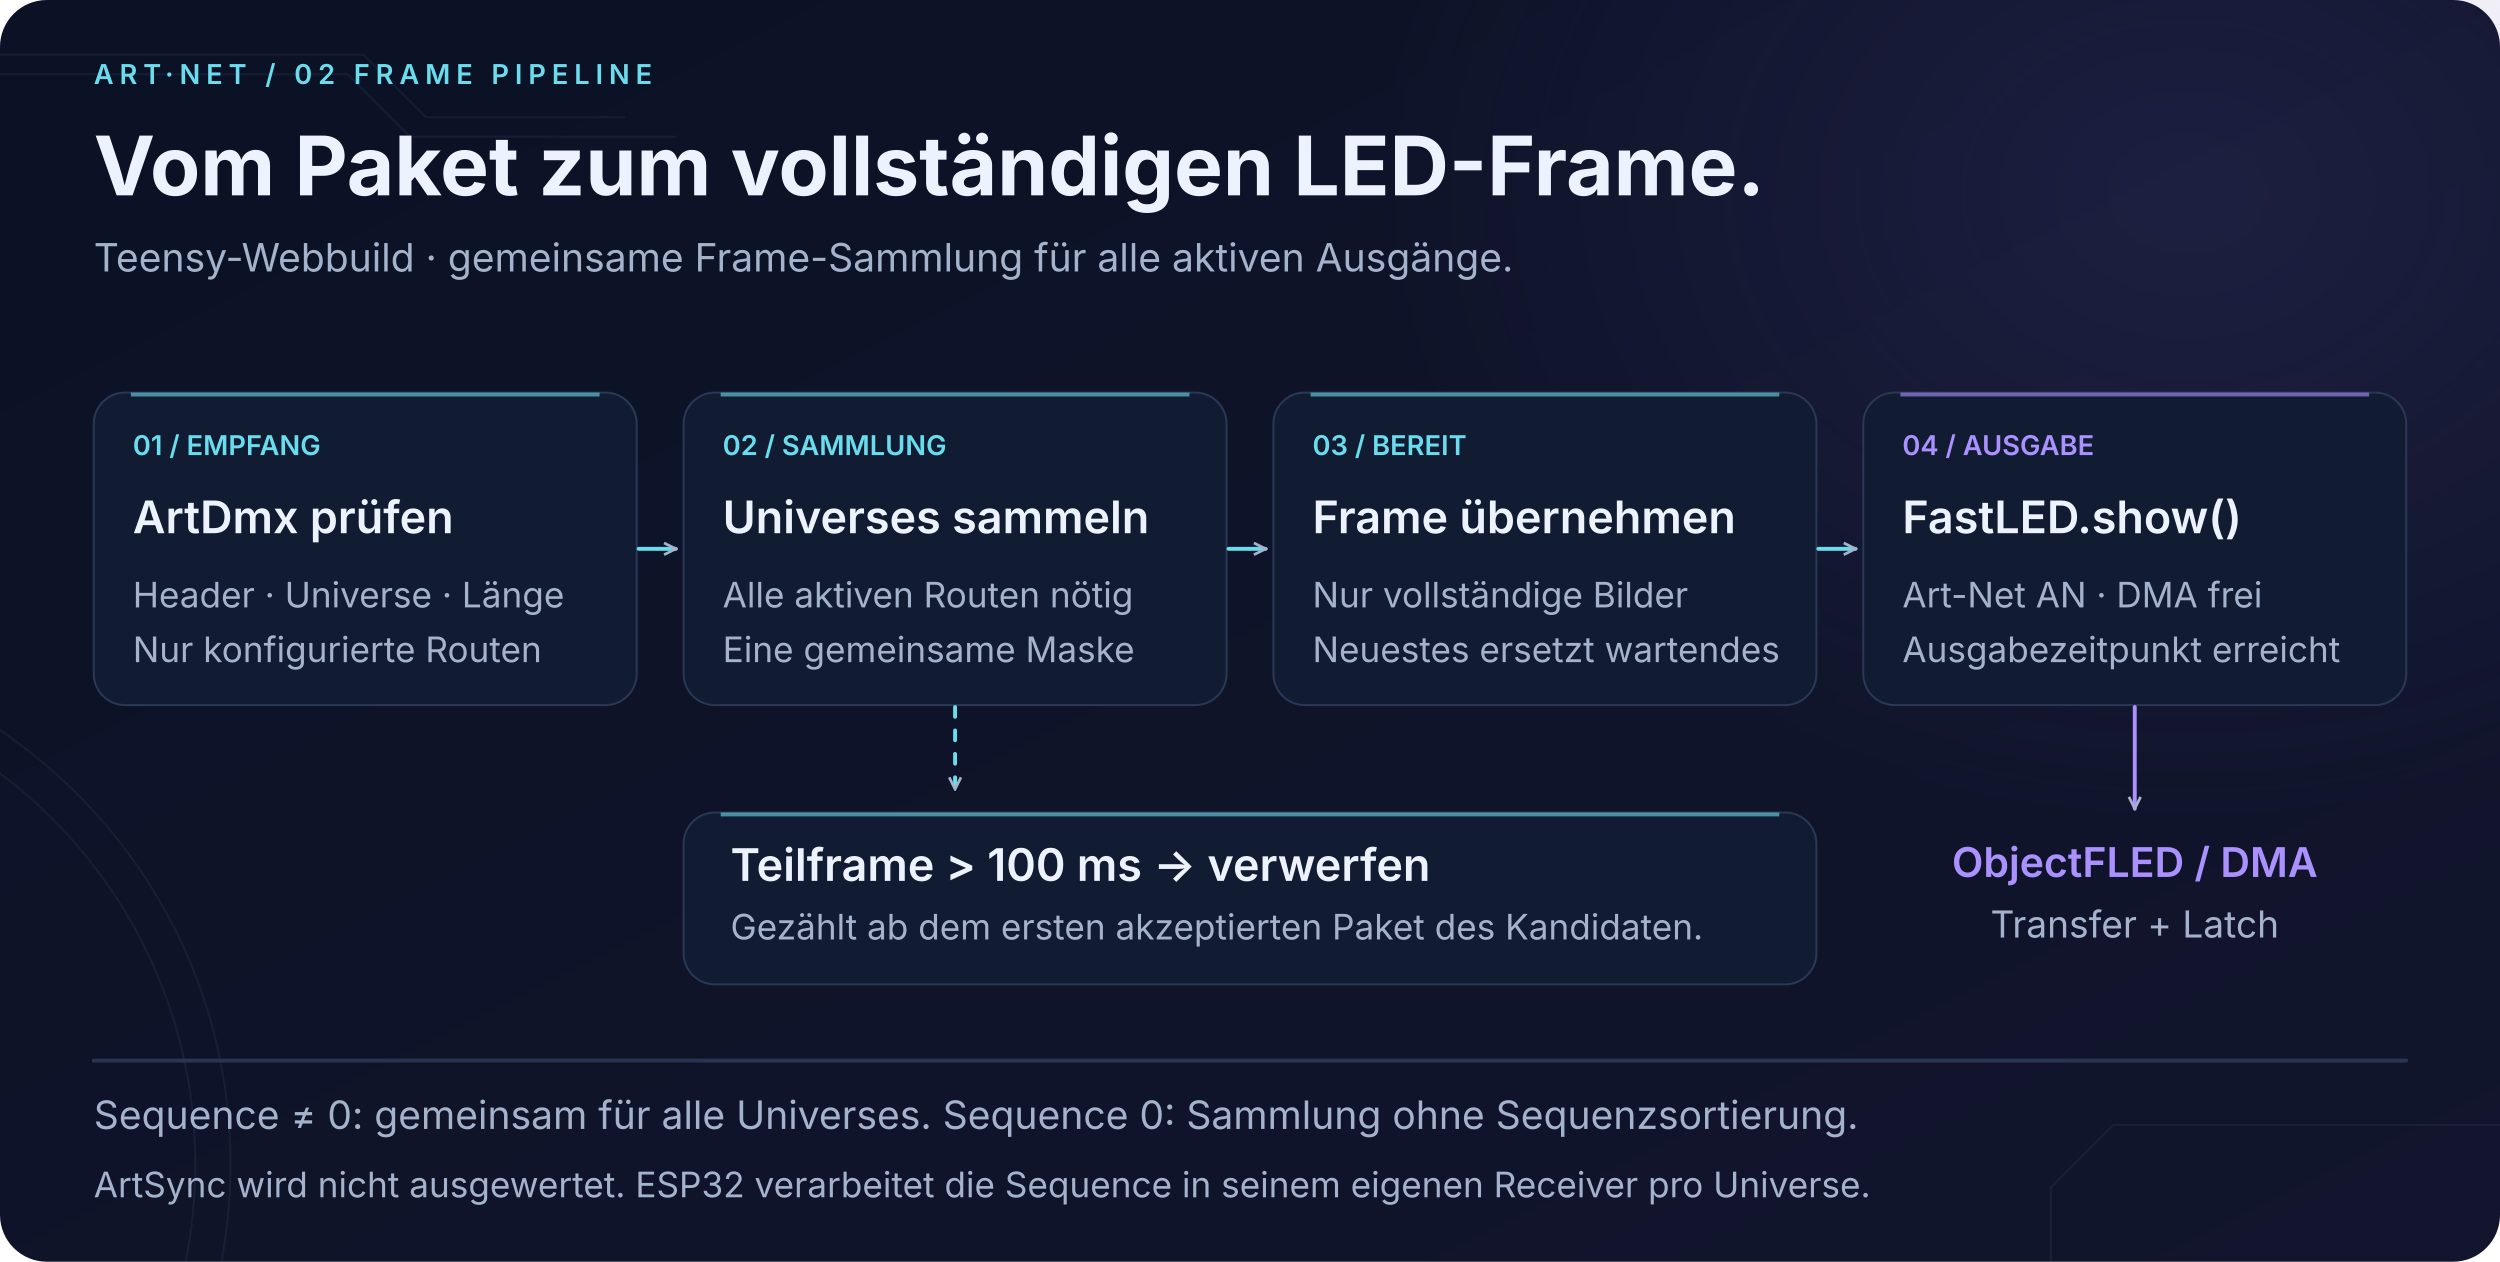
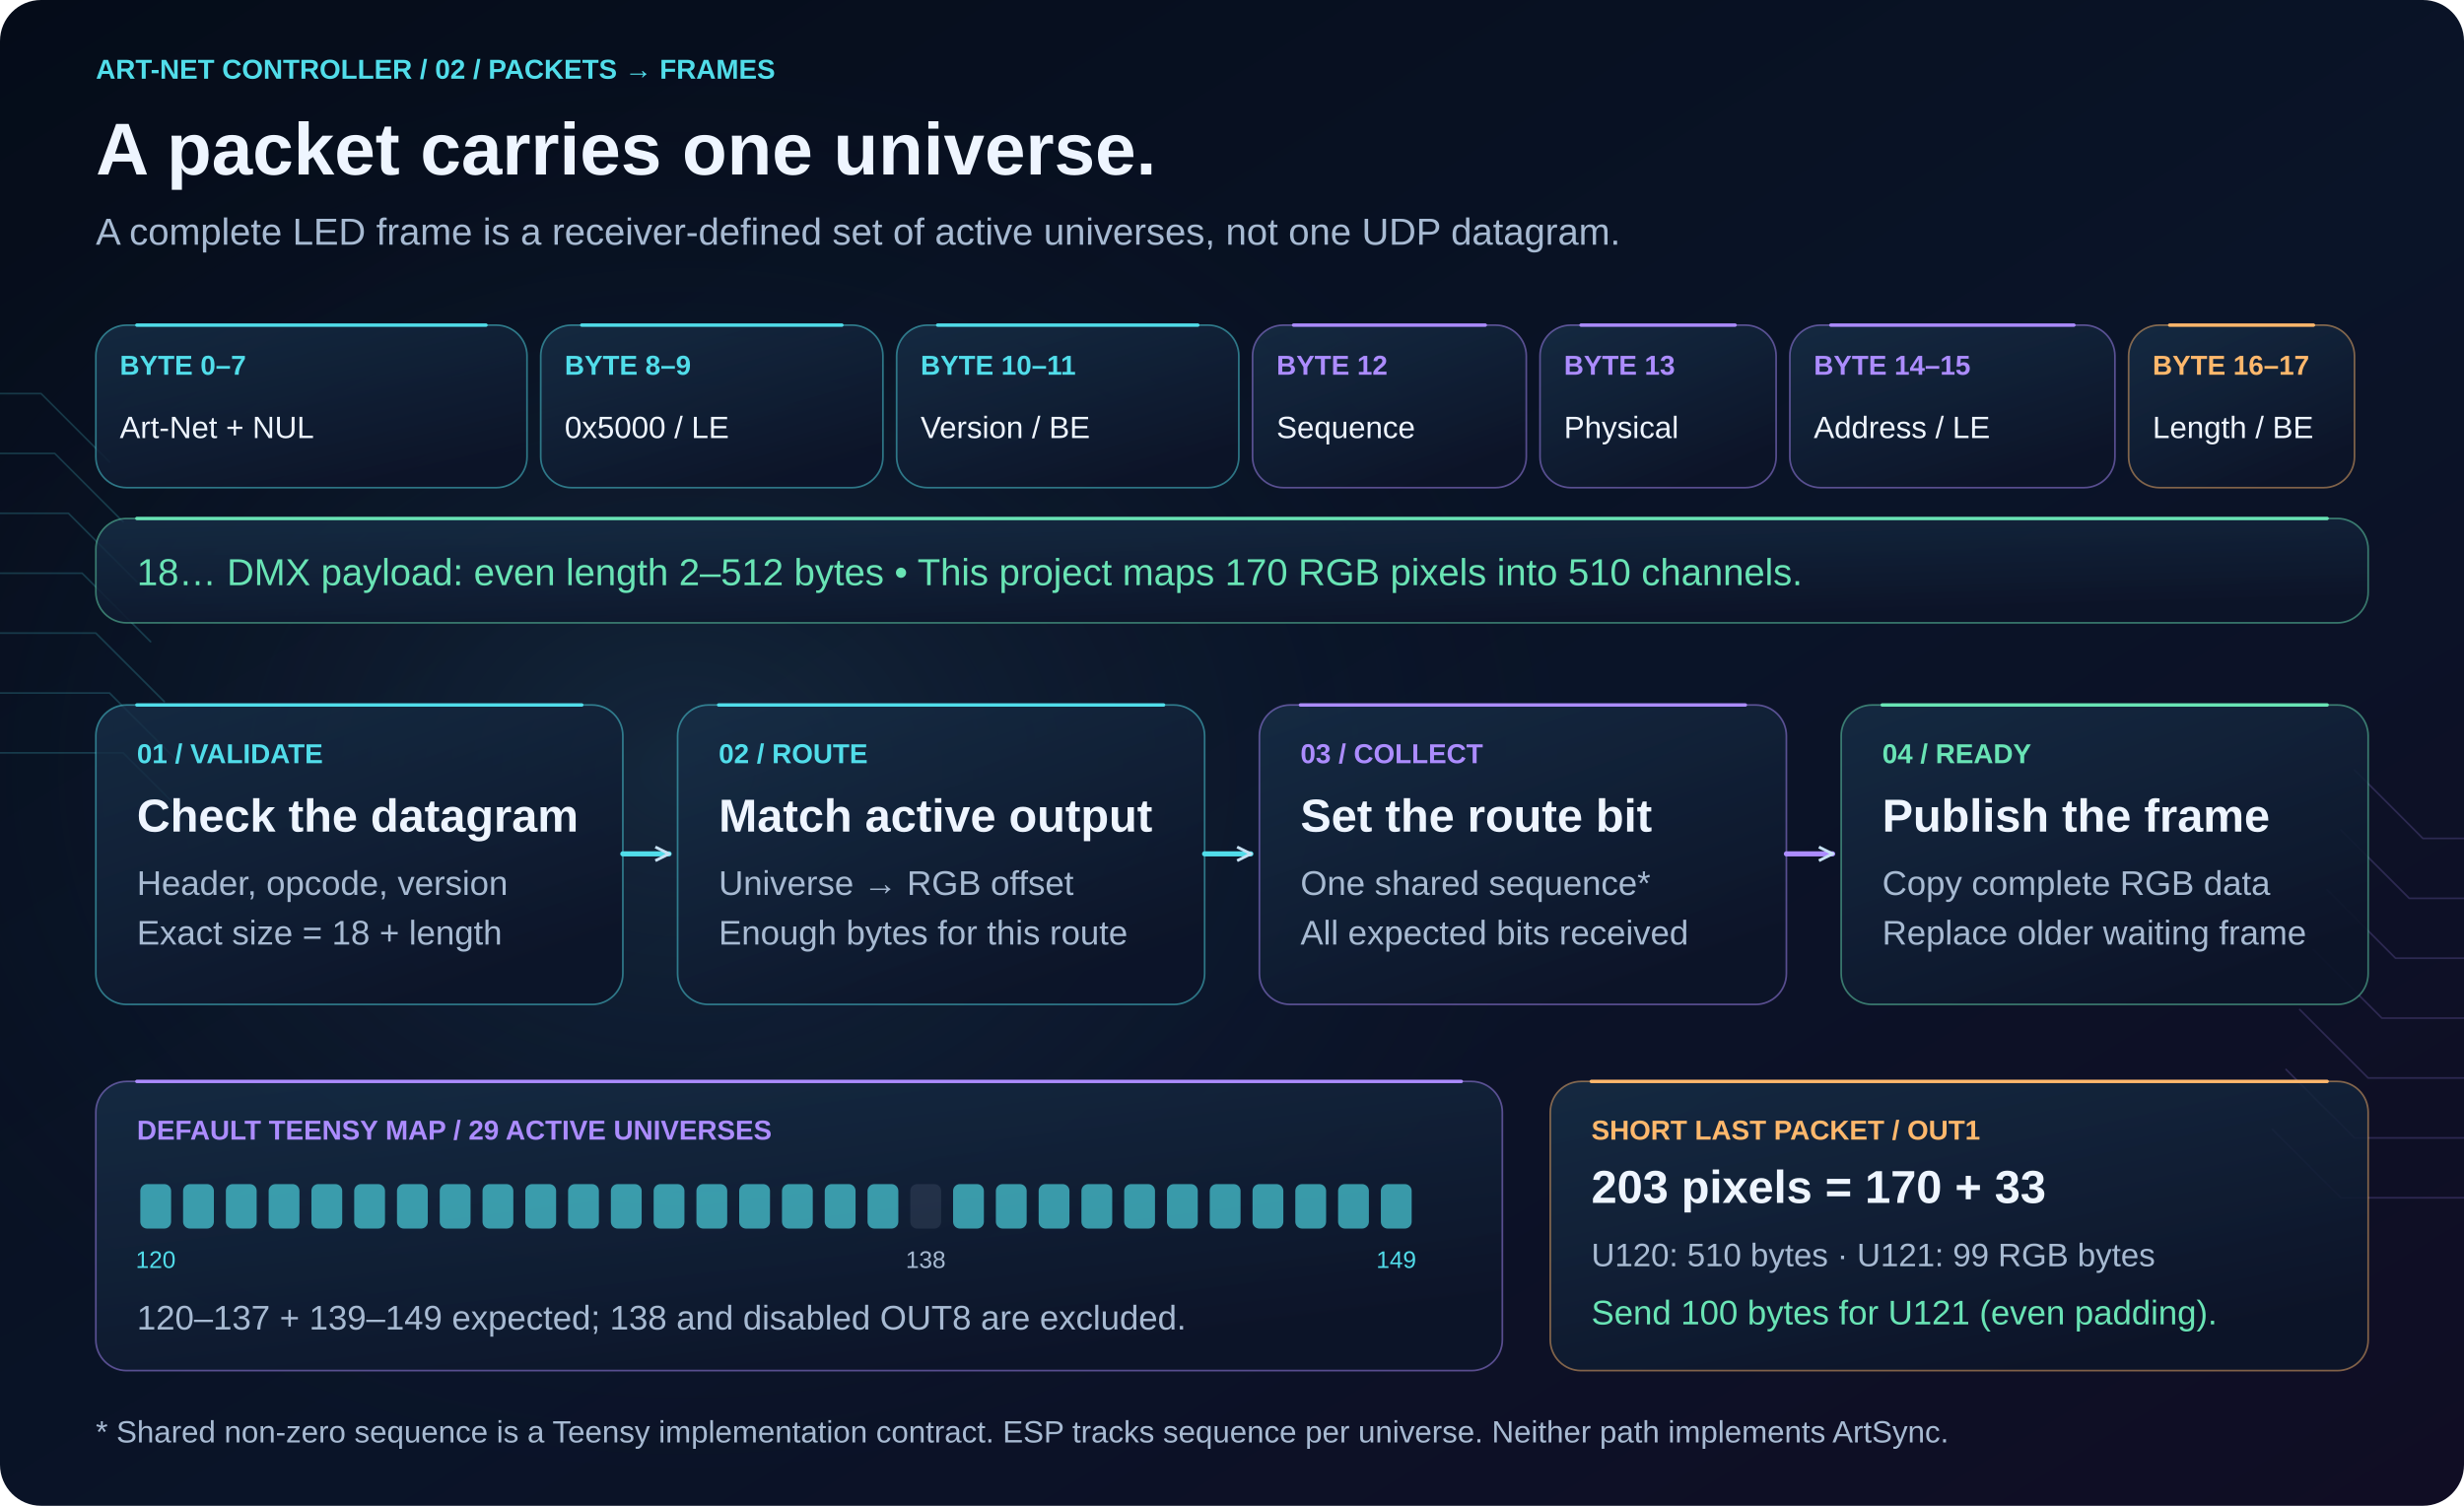
- <svg xmlns="http://www.w3.org/2000/svg" viewBox="0 0 1280 646" width="1280" height="646" role="img" aria-labelledby="title desc">
+ <svg xmlns="http://www.w3.org/2000/svg" width="1440" height="880" viewBox="0 0 1440 880" role="img" aria-labelledby="title desc">
  <defs>
    <linearGradient id="bg" x2="1" y2="1">
-       <stop stop-color="#0b1225" />
-       <stop offset="1" stop-color="#12152d" />
+       <stop stop-color="#050c19" />
+       <stop offset=".55" stop-color="#0a1428" />
+       <stop offset="1" stop-color="#100d24" />
    </linearGradient>
-     <radialGradient id="light">
-       <stop stop-color="#6053ad" stop-opacity=".18" />
-       <stop offset="1" stop-color="#6053ad" stop-opacity="0" />
+     <linearGradient id="glass" x2=".6" y2="1">
+       <stop stop-color="#172f48" stop-opacity=".78" />
+       <stop offset="1" stop-color="#0c1428" stop-opacity=".94" />
+     </linearGradient>
+     <radialGradient id="halo">
+       <stop stop-color="#305975" stop-opacity=".3" />
+       <stop offset="1" stop-color="#132139" stop-opacity="0" />
    </radialGradient>
-     <marker id="arrow" markerWidth="8" markerHeight="8" refX="7" refY="4" orient="auto" markerUnits="userSpaceOnUse">
-       <path d="M1 1 L7 4 L1 7" fill="none" stroke="#a4b3cb" stroke-width="1.4" />
+     <filter id="glow" x="-100%" y="-100%" width="300%" height="300%">
+       <feGaussianBlur stdDeviation="5" />
+     </filter>
+     <marker id="arrow" markerWidth="10" markerHeight="10" refX="9" refY="5" orient="auto" markerUnits="userSpaceOnUse">
+       <path d="M1 1 L9 5 L1 9" fill="none" stroke="#c7e1f3" stroke-width="1.7" />
    </marker>
  </defs>
-   <rect width="1280" height="646" rx="24" fill="url(#bg)" />
-   <ellipse cx="1120" cy="100" rx="420" ry="320" fill="url(#light)" />
-   <g fill="none" stroke="#738bcb" opacity=".09">
-     <path d="M0 28 H186 L218 60 H320" />
-     <path d="M0 38 H178 L210 70 H346" />
-     <path d="M1050 646 V608 L1082 576 H1280" />
-     <circle cx="-150" cy="596" r="250" />
-     <circle cx="-150" cy="596" r="268" />
+   <rect width="1440" height="880" rx="24" fill="url(#bg)" />
+   <ellipse cx="400" cy="450" rx="530" ry="420" fill="url(#halo)" />
+   <g opacity=".2">
+     <path d="M0 230 H24 L64 270" fill="none" stroke="#51ddea" stroke-width="1" stroke-linecap="round" stroke-linejoin="round" />
+     <path d="M1440 490 H1416 L1376 450" fill="none" stroke="#ac8cff" stroke-width="1" stroke-linecap="round" stroke-linejoin="round" />
+     <path d="M0 265 H32 L72 305" fill="none" stroke="#51ddea" stroke-width="1" stroke-linecap="round" stroke-linejoin="round" />
+     <path d="M1440 525 H1408 L1368 485" fill="none" stroke="#ac8cff" stroke-width="1" stroke-linecap="round" stroke-linejoin="round" />
+     <path d="M0 300 H40 L80 340" fill="none" stroke="#51ddea" stroke-width="1" stroke-linecap="round" stroke-linejoin="round" />
+     <path d="M1440 560 H1400 L1360 520" fill="none" stroke="#ac8cff" stroke-width="1" stroke-linecap="round" stroke-linejoin="round" />
+     <path d="M0 335 H48 L88 375" fill="none" stroke="#51ddea" stroke-width="1" stroke-linecap="round" stroke-linejoin="round" />
+     <path d="M1440 595 H1392 L1352 555" fill="none" stroke="#ac8cff" stroke-width="1" stroke-linecap="round" stroke-linejoin="round" />
+     <path d="M0 370 H56 L96 410" fill="none" stroke="#51ddea" stroke-width="1" stroke-linecap="round" stroke-linejoin="round" />
+     <path d="M1440 630 H1384 L1344 590" fill="none" stroke="#ac8cff" stroke-width="1" stroke-linecap="round" stroke-linejoin="round" />
+     <path d="M0 405 H64 L104 445" fill="none" stroke="#51ddea" stroke-width="1" stroke-linecap="round" stroke-linejoin="round" />
+     <path d="M1440 665 H1376 L1336 625" fill="none" stroke="#ac8cff" stroke-width="1" stroke-linecap="round" stroke-linejoin="round" />
+     <path d="M0 440 H72 L112 480" fill="none" stroke="#51ddea" stroke-width="1" stroke-linecap="round" stroke-linejoin="round" />
+     <path d="M1440 700 H1368 L1328 660" fill="none" stroke="#ac8cff" stroke-width="1" stroke-linecap="round" stroke-linejoin="round" />
  </g>
-   <g font-family="Segoe UI,Inter,Arial,sans-serif">
-     <text x="48" y="43" font-size="14" fill="#69dded" font-weight="600" letter-spacing="3">ART·NET   /   02  FRAME PIPELINE</text>
-     <text x="48" y="100" font-size="42" fill="#edf2ff" font-weight="650">Vom Paket zum vollständigen LED-Frame.</text>
-     <text x="48" y="139" font-size="20" fill="#a4b3cb" font-weight="400">Teensy-Webbuild · gemeinsame Frame-Sammlung für alle aktiven Ausgänge.</text>
-     <rect x="48" y="201" width="278" height="160" rx="16" fill="#111c32" stroke="#2a3855" />
-     <path d="M67 202 H307" stroke="#69dded" stroke-opacity=".6" stroke-width="2" />
-     <text x="68" y="233" font-size="14" fill="#69dded" font-weight="600">01 / EMPFANG</text>
-     <text x="68" y="273" font-size="23" fill="#edf2ff" font-weight="600">ArtDmx prüfen</text>
-     <text x="68" y="311" font-size="18" fill="#a4b3cb" font-weight="400">Header · Universe · Länge</text>
-     <text x="68" y="339" font-size="18" fill="#a4b3cb" font-weight="400">Nur konfigurierte Routen</text>
-     <path d="M327 281 H346" fill="none" stroke="#69dded" stroke-width="2" stroke-linecap="round" stroke-linejoin="round" marker-end="url(#arrow)" />
-     <rect x="350" y="201" width="278" height="160" rx="16" fill="#111c32" stroke="#2a3855" />
-     <path d="M369 202 H609" stroke="#69dded" stroke-opacity=".6" stroke-width="2" />
-     <text x="370" y="233" font-size="14" fill="#69dded" font-weight="600">02 / SAMMLUNG</text>
-     <text x="370" y="273" font-size="23" fill="#edf2ff" font-weight="600">Universes sammeln</text>
-     <text x="370" y="311" font-size="18" fill="#a4b3cb" font-weight="400">Alle aktiven Routen nötig</text>
-     <text x="370" y="339" font-size="18" fill="#a4b3cb" font-weight="400">Eine gemeinsame Maske</text>
-     <path d="M629 281 H648" fill="none" stroke="#69dded" stroke-width="2" stroke-linecap="round" stroke-linejoin="round" marker-end="url(#arrow)" />
-     <rect x="652" y="201" width="278" height="160" rx="16" fill="#111c32" stroke="#2a3855" />
-     <path d="M671 202 H911" stroke="#69dded" stroke-opacity=".6" stroke-width="2" />
-     <text x="672" y="233" font-size="14" fill="#69dded" font-weight="600">03 / BEREIT</text>
-     <text x="672" y="273" font-size="23" fill="#edf2ff" font-weight="600">Frame übernehmen</text>
-     <text x="672" y="311" font-size="18" fill="#a4b3cb" font-weight="400">Nur vollständige Bilder</text>
-     <text x="672" y="339" font-size="18" fill="#a4b3cb" font-weight="400">Neuestes ersetzt wartendes</text>
-     <path d="M931 281 H950" fill="none" stroke="#69dded" stroke-width="2" stroke-linecap="round" stroke-linejoin="round" marker-end="url(#arrow)" />
-     <rect x="954" y="201" width="278" height="160" rx="16" fill="#111c32" stroke="#2a3855" />
-     <path d="M973 202 H1213" stroke="#aa91ff" stroke-opacity=".6" stroke-width="2" />
-     <text x="974" y="233" font-size="14" fill="#aa91ff" font-weight="600">04 / AUSGABE</text>
-     <text x="974" y="273" font-size="23" fill="#edf2ff" font-weight="600">FastLED.show()</text>
-     <text x="974" y="311" font-size="18" fill="#a4b3cb" font-weight="400">Art-Net AN · DMA frei</text>
-     <text x="974" y="339" font-size="18" fill="#a4b3cb" font-weight="400">Ausgabezeitpunkt erreicht</text>
-     <path d="M489 362 V404" fill="none" stroke="#69dded" stroke-width="2" stroke-linecap="round" stroke-linejoin="round" marker-end="url(#arrow)" stroke-dasharray="5 7" />
-     <rect x="350" y="416" width="580" height="88" rx="16" fill="#111c32" stroke="#2a3855" />
-     <path d="M369 417 H911" stroke="#69dded" stroke-opacity=".6" stroke-width="2" />
-     <text x="374" y="451" font-size="23" fill="#edf2ff" font-weight="600">Teilframe &gt; 100 ms → verwerfen</text>
-     <text x="374" y="481" font-size="18" fill="#a4b3cb" font-weight="400">Gezählt ab dem ersten akzeptierten Paket des Kandidaten.</text>
-     <path d="M1093 362 V414" fill="none" stroke="#aa91ff" stroke-width="2" stroke-linecap="round" stroke-linejoin="round" marker-end="url(#arrow)" />
-     <text x="1093" y="449" font-size="21" fill="#aa91ff" font-weight="600" text-anchor="middle">ObjectFLED / DMA</text>
-     <text x="1093" y="480" font-size="19" fill="#a4b3cb" font-weight="400" text-anchor="middle">Transfer + Latch</text>
-     <path d="M48 543 H1232" fill="none" stroke="#293451" stroke-width="2" stroke-linecap="round" stroke-linejoin="round" />
-     <text x="48" y="578" font-size="20" fill="#a4b3cb" font-weight="400">Sequence ≠ 0: gemeinsam für alle Universes. Sequence 0: Sammlung ohne Sequenzsortierung.</text>
-     <text x="48" y="613" font-size="18" fill="#a4b3cb" font-weight="400">ArtSync wird nicht ausgewertet. ESP32 verarbeitet die Sequence in seinem eigenen Receiver pro Universe.</text>
+   <g font-family="Segoe UI,Arial,sans-serif">
+     <text x="56" y="46" font-size="16" fill="#51ddea" font-weight="650" text-anchor="start">ART-NET CONTROLLER   /   02 / PACKETS → FRAMES</text>
+     <text x="56" y="102" font-size="43" fill="#eef5ff" font-weight="650" text-anchor="start">A packet carries one universe.</text>
+     <text x="56" y="143" font-size="22" fill="#a7bad2" font-weight="400" text-anchor="start">A complete LED frame is a receiver-defined set of active universes, not one UDP datagram.</text>
+     <rect x="56" y="190" width="252" height="95" rx="18" fill="url(#glass)" stroke="#51ddea" stroke-opacity=".48" />
+     <path d="M80 190 H284" fill="none" stroke="#51ddea" stroke-width="2" stroke-linecap="round" stroke-linejoin="round" opacity=".5" filter="url(#glow)" />
+     <path d="M80 190 H284" fill="none" stroke="#51ddea" stroke-width="2" stroke-linecap="round" stroke-linejoin="round" />
+     <text x="70" y="219" font-size="16" fill="#51ddea" font-weight="650" text-anchor="start">BYTE 0–7</text>
+     <text x="70" y="256" font-size="18" fill="#eef5ff" font-weight="400" text-anchor="start">Art-Net + NUL</text>
+     <rect x="316" y="190" width="200" height="95" rx="18" fill="url(#glass)" stroke="#51ddea" stroke-opacity=".48" />
+     <path d="M340 190 H492" fill="none" stroke="#51ddea" stroke-width="2" stroke-linecap="round" stroke-linejoin="round" opacity=".5" filter="url(#glow)" />
+     <path d="M340 190 H492" fill="none" stroke="#51ddea" stroke-width="2" stroke-linecap="round" stroke-linejoin="round" />
+     <text x="330" y="219" font-size="16" fill="#51ddea" font-weight="650" text-anchor="start">BYTE 8–9</text>
+     <text x="330" y="256" font-size="18" fill="#eef5ff" font-weight="400" text-anchor="start">0x5000 / LE</text>
+     <rect x="524" y="190" width="200" height="95" rx="18" fill="url(#glass)" stroke="#51ddea" stroke-opacity=".48" />
+     <path d="M548 190 H700" fill="none" stroke="#51ddea" stroke-width="2" stroke-linecap="round" stroke-linejoin="round" opacity=".5" filter="url(#glow)" />
+     <path d="M548 190 H700" fill="none" stroke="#51ddea" stroke-width="2" stroke-linecap="round" stroke-linejoin="round" />
+     <text x="538" y="219" font-size="16" fill="#51ddea" font-weight="650" text-anchor="start">BYTE 10–11</text>
+     <text x="538" y="256" font-size="18" fill="#eef5ff" font-weight="400" text-anchor="start">Version / BE</text>
+     <rect x="732" y="190" width="160" height="95" rx="18" fill="url(#glass)" stroke="#ac8cff" stroke-opacity=".48" />
+     <path d="M756 190 H868" fill="none" stroke="#ac8cff" stroke-width="2" stroke-linecap="round" stroke-linejoin="round" opacity=".5" filter="url(#glow)" />
+     <path d="M756 190 H868" fill="none" stroke="#ac8cff" stroke-width="2" stroke-linecap="round" stroke-linejoin="round" />
+     <text x="746" y="219" font-size="16" fill="#ac8cff" font-weight="650" text-anchor="start">BYTE 12</text>
+     <text x="746" y="256" font-size="18" fill="#eef5ff" font-weight="400" text-anchor="start">Sequence</text>
+     <rect x="900" y="190" width="138" height="95" rx="18" fill="url(#glass)" stroke="#ac8cff" stroke-opacity=".48" />
+     <path d="M924 190 H1014" fill="none" stroke="#ac8cff" stroke-width="2" stroke-linecap="round" stroke-linejoin="round" opacity=".5" filter="url(#glow)" />
+     <path d="M924 190 H1014" fill="none" stroke="#ac8cff" stroke-width="2" stroke-linecap="round" stroke-linejoin="round" />
+     <text x="914" y="219" font-size="16" fill="#ac8cff" font-weight="650" text-anchor="start">BYTE 13</text>
+     <text x="914" y="256" font-size="18" fill="#eef5ff" font-weight="400" text-anchor="start">Physical</text>
+     <rect x="1046" y="190" width="190" height="95" rx="18" fill="url(#glass)" stroke="#ac8cff" stroke-opacity=".48" />
+     <path d="M1070 190 H1212" fill="none" stroke="#ac8cff" stroke-width="2" stroke-linecap="round" stroke-linejoin="round" opacity=".5" filter="url(#glow)" />
+     <path d="M1070 190 H1212" fill="none" stroke="#ac8cff" stroke-width="2" stroke-linecap="round" stroke-linejoin="round" />
+     <text x="1060" y="219" font-size="16" fill="#ac8cff" font-weight="650" text-anchor="start">BYTE 14–15</text>
+     <text x="1060" y="256" font-size="18" fill="#eef5ff" font-weight="400" text-anchor="start">Address / LE</text>
+     <rect x="1244" y="190" width="132" height="95" rx="18" fill="url(#glass)" stroke="#ffb86c" stroke-opacity=".48" />
+     <path d="M1268 190 H1352" fill="none" stroke="#ffb86c" stroke-width="2" stroke-linecap="round" stroke-linejoin="round" opacity=".5" filter="url(#glow)" />
+     <path d="M1268 190 H1352" fill="none" stroke="#ffb86c" stroke-width="2" stroke-linecap="round" stroke-linejoin="round" />
+     <text x="1258" y="219" font-size="16" fill="#ffb86c" font-weight="650" text-anchor="start">BYTE 16–17</text>
+     <text x="1258" y="256" font-size="18" fill="#eef5ff" font-weight="400" text-anchor="start">Length / BE</text>
+     <rect x="56" y="303" width="1328" height="61" rx="18" fill="url(#glass)" stroke="#69e4b5" stroke-opacity=".48" />
+     <path d="M80 303 H1360" fill="none" stroke="#69e4b5" stroke-width="2" stroke-linecap="round" stroke-linejoin="round" opacity=".5" filter="url(#glow)" />
+     <path d="M80 303 H1360" fill="none" stroke="#69e4b5" stroke-width="2" stroke-linecap="round" stroke-linejoin="round" />
+     <text x="80" y="342" font-size="22" fill="#69e4b5" font-weight="400" text-anchor="start">18…  DMX payload: even length 2–512 bytes   •   This project maps 170 RGB pixels into 510 channels.</text>
+     <rect x="56" y="412" width="308" height="175" rx="18" fill="url(#glass)" stroke="#51ddea" stroke-opacity=".48" />
+     <path d="M80 412 H340" fill="none" stroke="#51ddea" stroke-width="2" stroke-linecap="round" stroke-linejoin="round" opacity=".5" filter="url(#glow)" />
+     <path d="M80 412 H340" fill="none" stroke="#51ddea" stroke-width="2" stroke-linecap="round" stroke-linejoin="round" />
+     <text x="80" y="446" font-size="16" fill="#51ddea" font-weight="650" text-anchor="start">01 / VALIDATE</text>
+     <text x="80" y="486" font-size="27" fill="#eef5ff" font-weight="600" text-anchor="start">Check the datagram</text>
+     <text x="80" y="523" font-size="20" fill="#a7bad2" font-weight="400" text-anchor="start">Header, opcode, version</text>
+     <text x="80" y="552" font-size="20" fill="#a7bad2" font-weight="400" text-anchor="start">Exact size = 18 + length</text>
+     <path d="M364 499 H391" fill="none" stroke="#51ddea" stroke-width="3" stroke-linecap="round" stroke-linejoin="round" opacity=".5" filter="url(#glow)" />
+     <path d="M364 499 H391" fill="none" stroke="#51ddea" stroke-width="3" stroke-linecap="round" stroke-linejoin="round" marker-end="url(#arrow)" />
+     <rect x="396" y="412" width="308" height="175" rx="18" fill="url(#glass)" stroke="#51ddea" stroke-opacity=".48" />
+     <path d="M420 412 H680" fill="none" stroke="#51ddea" stroke-width="2" stroke-linecap="round" stroke-linejoin="round" opacity=".5" filter="url(#glow)" />
+     <path d="M420 412 H680" fill="none" stroke="#51ddea" stroke-width="2" stroke-linecap="round" stroke-linejoin="round" />
+     <text x="420" y="446" font-size="16" fill="#51ddea" font-weight="650" text-anchor="start">02 / ROUTE</text>
+     <text x="420" y="486" font-size="27" fill="#eef5ff" font-weight="600" text-anchor="start">Match active output</text>
+     <text x="420" y="523" font-size="20" fill="#a7bad2" font-weight="400" text-anchor="start">Universe → RGB offset</text>
+     <text x="420" y="552" font-size="20" fill="#a7bad2" font-weight="400" text-anchor="start">Enough bytes for this route</text>
+     <path d="M704 499 H731" fill="none" stroke="#51ddea" stroke-width="3" stroke-linecap="round" stroke-linejoin="round" opacity=".5" filter="url(#glow)" />
+     <path d="M704 499 H731" fill="none" stroke="#51ddea" stroke-width="3" stroke-linecap="round" stroke-linejoin="round" marker-end="url(#arrow)" />
+     <rect x="736" y="412" width="308" height="175" rx="18" fill="url(#glass)" stroke="#ac8cff" stroke-opacity=".48" />
+     <path d="M760 412 H1020" fill="none" stroke="#ac8cff" stroke-width="2" stroke-linecap="round" stroke-linejoin="round" opacity=".5" filter="url(#glow)" />
+     <path d="M760 412 H1020" fill="none" stroke="#ac8cff" stroke-width="2" stroke-linecap="round" stroke-linejoin="round" />
+     <text x="760" y="446" font-size="16" fill="#ac8cff" font-weight="650" text-anchor="start">03 / COLLECT</text>
+     <text x="760" y="486" font-size="27" fill="#eef5ff" font-weight="600" text-anchor="start">Set the route bit</text>
+     <text x="760" y="523" font-size="20" fill="#a7bad2" font-weight="400" text-anchor="start">One shared sequence*</text>
+     <text x="760" y="552" font-size="20" fill="#a7bad2" font-weight="400" text-anchor="start">All expected bits received</text>
+     <path d="M1044 499 H1071" fill="none" stroke="#ac8cff" stroke-width="3" stroke-linecap="round" stroke-linejoin="round" opacity=".5" filter="url(#glow)" />
+     <path d="M1044 499 H1071" fill="none" stroke="#ac8cff" stroke-width="3" stroke-linecap="round" stroke-linejoin="round" marker-end="url(#arrow)" />
+     <rect x="1076" y="412" width="308" height="175" rx="18" fill="url(#glass)" stroke="#69e4b5" stroke-opacity=".48" />
+     <path d="M1100 412 H1360" fill="none" stroke="#69e4b5" stroke-width="2" stroke-linecap="round" stroke-linejoin="round" opacity=".5" filter="url(#glow)" />
+     <path d="M1100 412 H1360" fill="none" stroke="#69e4b5" stroke-width="2" stroke-linecap="round" stroke-linejoin="round" />
+     <text x="1100" y="446" font-size="16" fill="#69e4b5" font-weight="650" text-anchor="start">04 / READY</text>
+     <text x="1100" y="486" font-size="27" fill="#eef5ff" font-weight="600" text-anchor="start">Publish the frame</text>
+     <text x="1100" y="523" font-size="20" fill="#a7bad2" font-weight="400" text-anchor="start">Copy complete RGB data</text>
+     <text x="1100" y="552" font-size="20" fill="#a7bad2" font-weight="400" text-anchor="start">Replace older waiting frame</text>
+     <rect x="56" y="632" width="822" height="169" rx="18" fill="url(#glass)" stroke="#ac8cff" stroke-opacity=".48" />
+     <path d="M80 632 H854" fill="none" stroke="#ac8cff" stroke-width="2" stroke-linecap="round" stroke-linejoin="round" opacity=".5" filter="url(#glow)" />
+     <path d="M80 632 H854" fill="none" stroke="#ac8cff" stroke-width="2" stroke-linecap="round" stroke-linejoin="round" />
+     <text x="80" y="666" font-size="16" fill="#ac8cff" font-weight="650" text-anchor="start">DEFAULT TEENSY MAP / 29 ACTIVE UNIVERSES</text>
+     <rect x="82" y="692" width="18" height="26" rx="4" fill="#51ddea" fill-opacity="0.65" />
+     <text x="91" y="741" font-size="14" fill="#51ddea" font-weight="400" text-anchor="middle">120</text>
+     <rect x="107" y="692" width="18" height="26" rx="4" fill="#51ddea" fill-opacity="0.65" />
+     <rect x="132" y="692" width="18" height="26" rx="4" fill="#51ddea" fill-opacity="0.65" />
+     <rect x="157" y="692" width="18" height="26" rx="4" fill="#51ddea" fill-opacity="0.65" />
+     <rect x="182" y="692" width="18" height="26" rx="4" fill="#51ddea" fill-opacity="0.65" />
+     <rect x="207" y="692" width="18" height="26" rx="4" fill="#51ddea" fill-opacity="0.65" />
+     <rect x="232" y="692" width="18" height="26" rx="4" fill="#51ddea" fill-opacity="0.65" />
+     <rect x="257" y="692" width="18" height="26" rx="4" fill="#51ddea" fill-opacity="0.65" />
+     <rect x="282" y="692" width="18" height="26" rx="4" fill="#51ddea" fill-opacity="0.65" />
+     <rect x="307" y="692" width="18" height="26" rx="4" fill="#51ddea" fill-opacity="0.65" />
+     <rect x="332" y="692" width="18" height="26" rx="4" fill="#51ddea" fill-opacity="0.65" />
+     <rect x="357" y="692" width="18" height="26" rx="4" fill="#51ddea" fill-opacity="0.65" />
+     <rect x="382" y="692" width="18" height="26" rx="4" fill="#51ddea" fill-opacity="0.65" />
+     <rect x="407" y="692" width="18" height="26" rx="4" fill="#51ddea" fill-opacity="0.65" />
+     <rect x="432" y="692" width="18" height="26" rx="4" fill="#51ddea" fill-opacity="0.65" />
+     <rect x="457" y="692" width="18" height="26" rx="4" fill="#51ddea" fill-opacity="0.65" />
+     <rect x="482" y="692" width="18" height="26" rx="4" fill="#51ddea" fill-opacity="0.65" />
+     <rect x="507" y="692" width="18" height="26" rx="4" fill="#51ddea" fill-opacity="0.65" />
+     <rect x="532" y="692" width="18" height="26" rx="4" fill="#a7bad2" fill-opacity="0.12" />
+     <text x="541" y="741" font-size="14" fill="#a7bad2" font-weight="400" text-anchor="middle">138</text>
+     <rect x="557" y="692" width="18" height="26" rx="4" fill="#51ddea" fill-opacity="0.65" />
+     <rect x="582" y="692" width="18" height="26" rx="4" fill="#51ddea" fill-opacity="0.65" />
+     <rect x="607" y="692" width="18" height="26" rx="4" fill="#51ddea" fill-opacity="0.65" />
+     <rect x="632" y="692" width="18" height="26" rx="4" fill="#51ddea" fill-opacity="0.65" />
+     <rect x="657" y="692" width="18" height="26" rx="4" fill="#51ddea" fill-opacity="0.65" />
+     <rect x="682" y="692" width="18" height="26" rx="4" fill="#51ddea" fill-opacity="0.65" />
+     <rect x="707" y="692" width="18" height="26" rx="4" fill="#51ddea" fill-opacity="0.65" />
+     <rect x="732" y="692" width="18" height="26" rx="4" fill="#51ddea" fill-opacity="0.65" />
+     <rect x="757" y="692" width="18" height="26" rx="4" fill="#51ddea" fill-opacity="0.65" />
+     <rect x="782" y="692" width="18" height="26" rx="4" fill="#51ddea" fill-opacity="0.65" />
+     <rect x="807" y="692" width="18" height="26" rx="4" fill="#51ddea" fill-opacity="0.65" />
+     <text x="816" y="741" font-size="14" fill="#51ddea" font-weight="400" text-anchor="middle">149</text>
+     <text x="80" y="777" font-size="20" fill="#a7bad2" font-weight="400" text-anchor="start">120–137 + 139–149 expected; 138 and disabled OUT8 are excluded.</text>
+     <rect x="906" y="632" width="478" height="169" rx="18" fill="url(#glass)" stroke="#ffb86c" stroke-opacity=".48" />
+     <path d="M930 632 H1360" fill="none" stroke="#ffb86c" stroke-width="2" stroke-linecap="round" stroke-linejoin="round" opacity=".5" filter="url(#glow)" />
+     <path d="M930 632 H1360" fill="none" stroke="#ffb86c" stroke-width="2" stroke-linecap="round" stroke-linejoin="round" />
+     <text x="930" y="666" font-size="16" fill="#ffb86c" font-weight="650" text-anchor="start">SHORT LAST PACKET / OUT1</text>
+     <text x="930" y="703" font-size="27" fill="#eef5ff" font-weight="600" text-anchor="start">203 pixels = 170 + 33</text>
+     <text x="930" y="740" font-size="19" fill="#a7bad2" font-weight="400" text-anchor="start">U120: 510 bytes · U121: 99 RGB bytes</text>
+     <text x="930" y="774" font-size="20" fill="#69e4b5" font-weight="400" text-anchor="start">Send 100 bytes for U121 (even padding).</text>
+     <text x="56" y="843" font-size="18" fill="#a7bad2" font-weight="400" text-anchor="start">* Shared non-zero sequence is a Teensy implementation contract. ESP tracks sequence per universe. Neither path implements ArtSync.</text>
  </g>
</svg>
